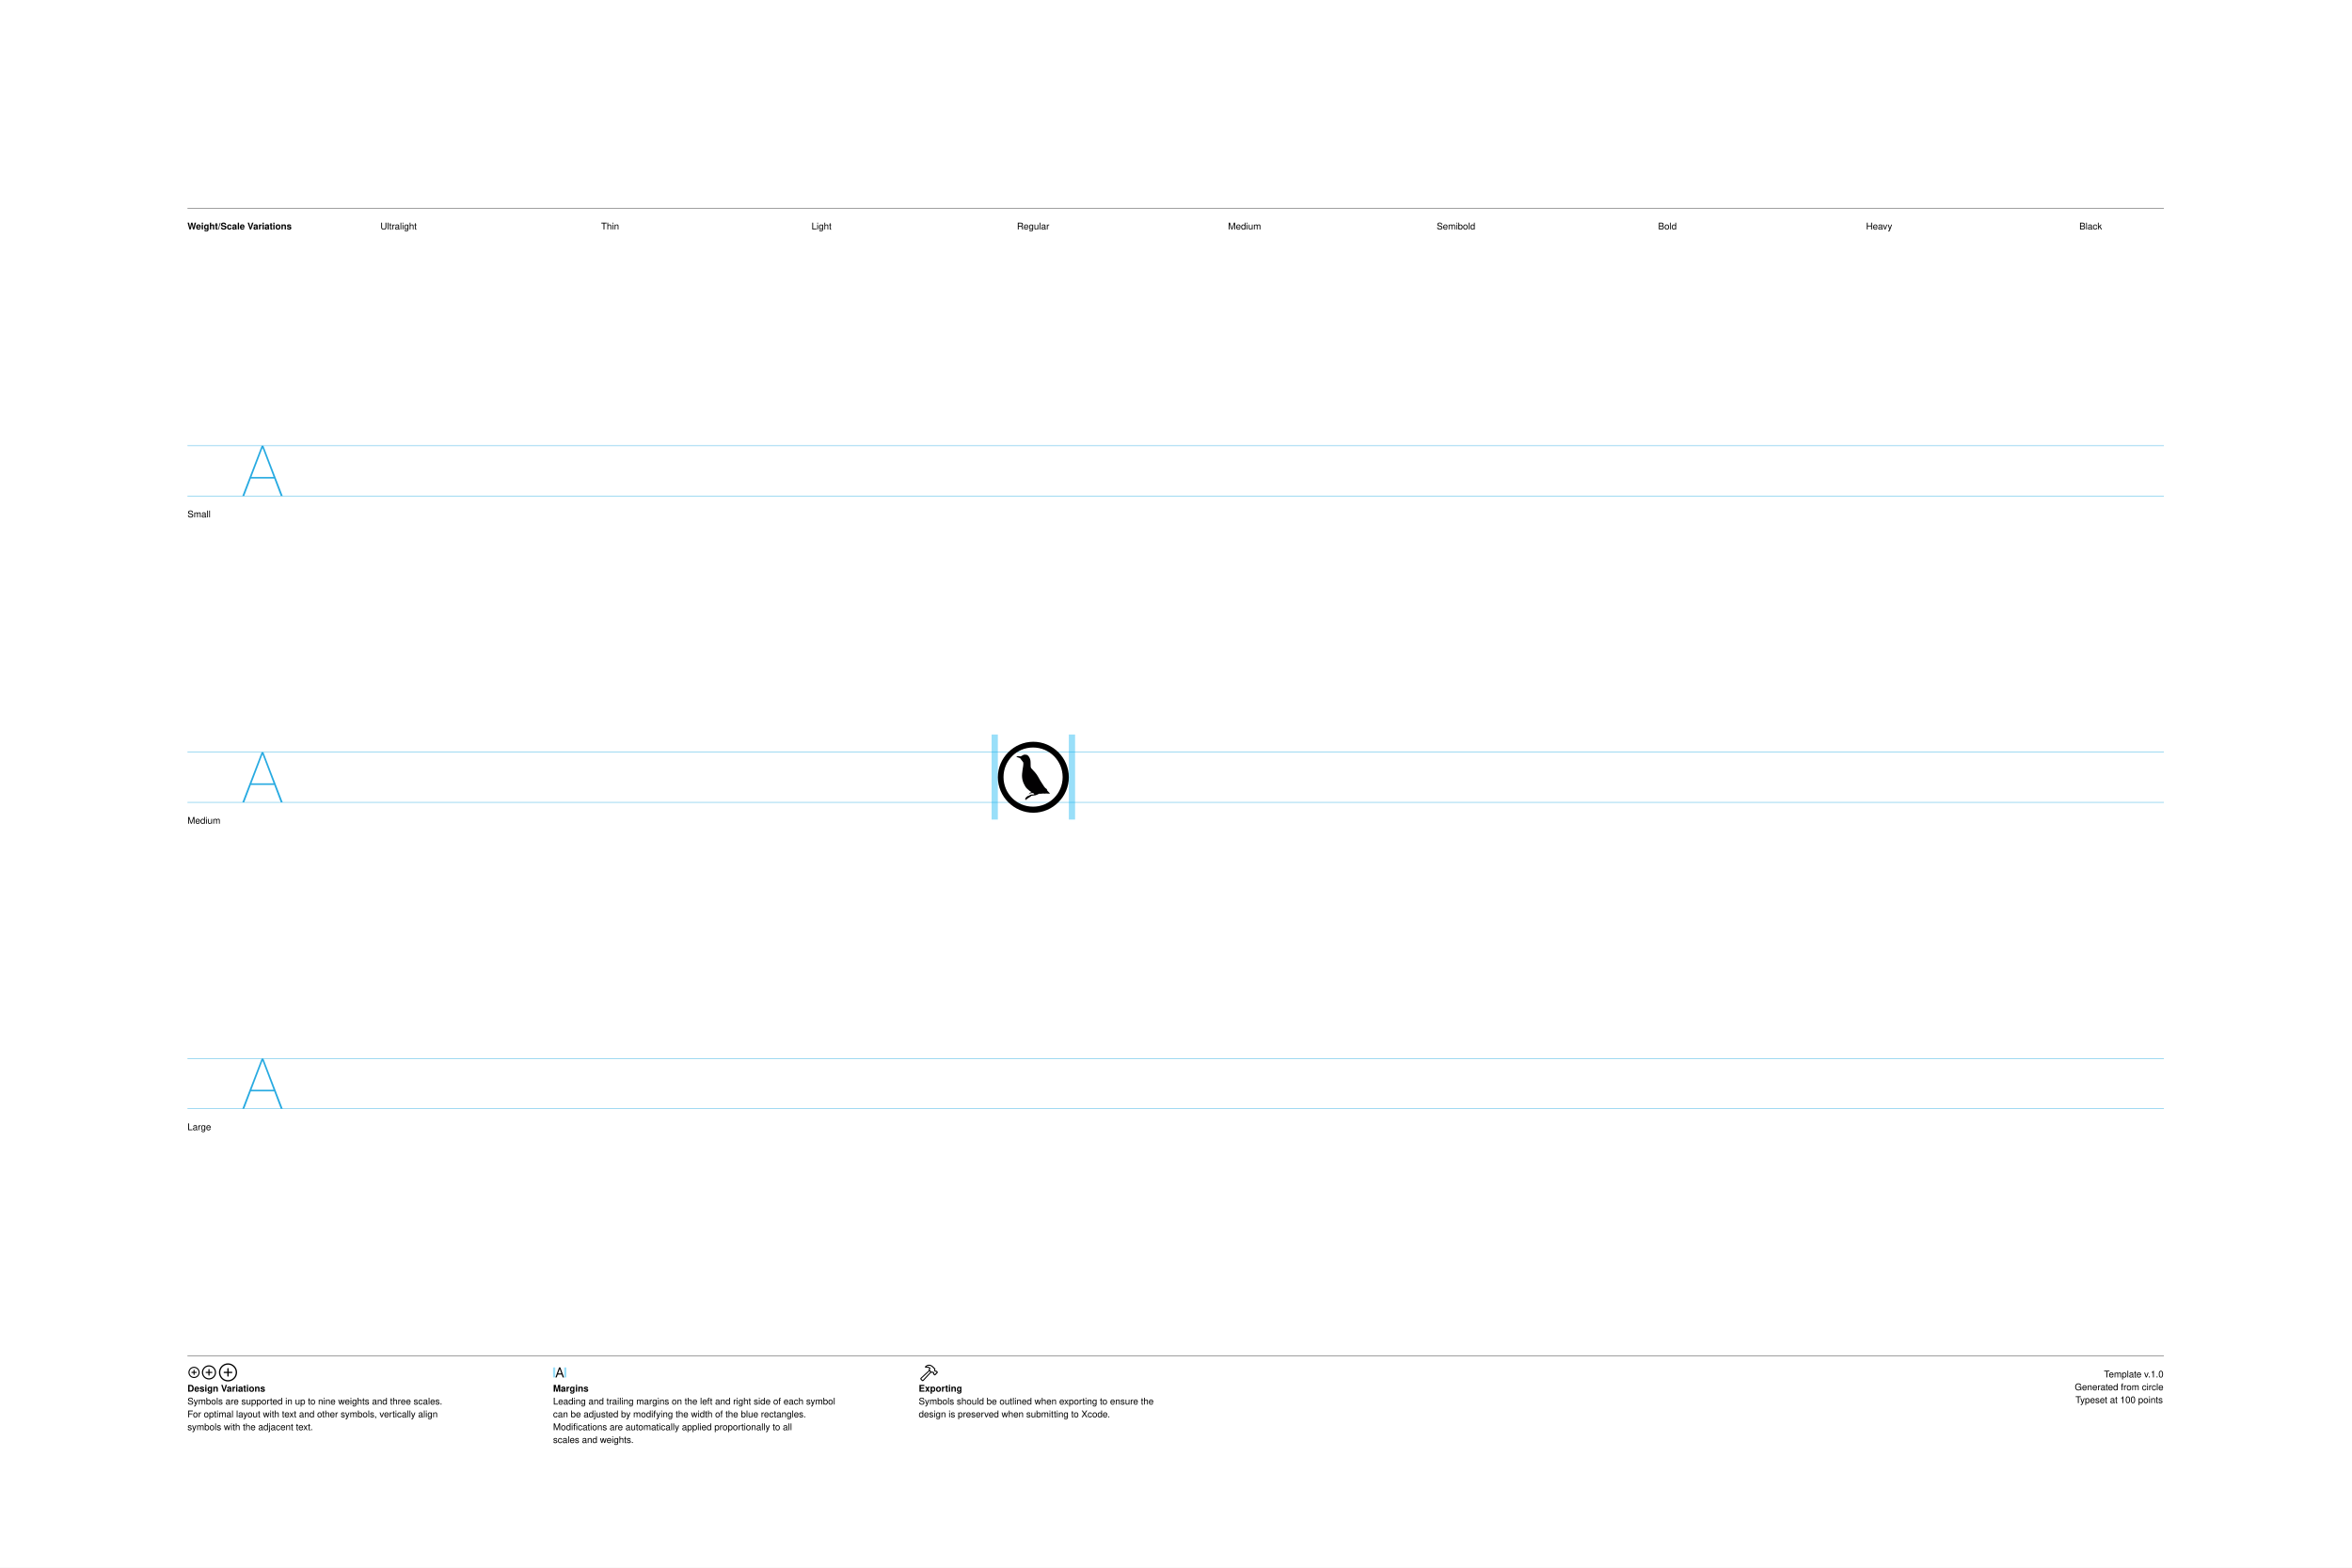
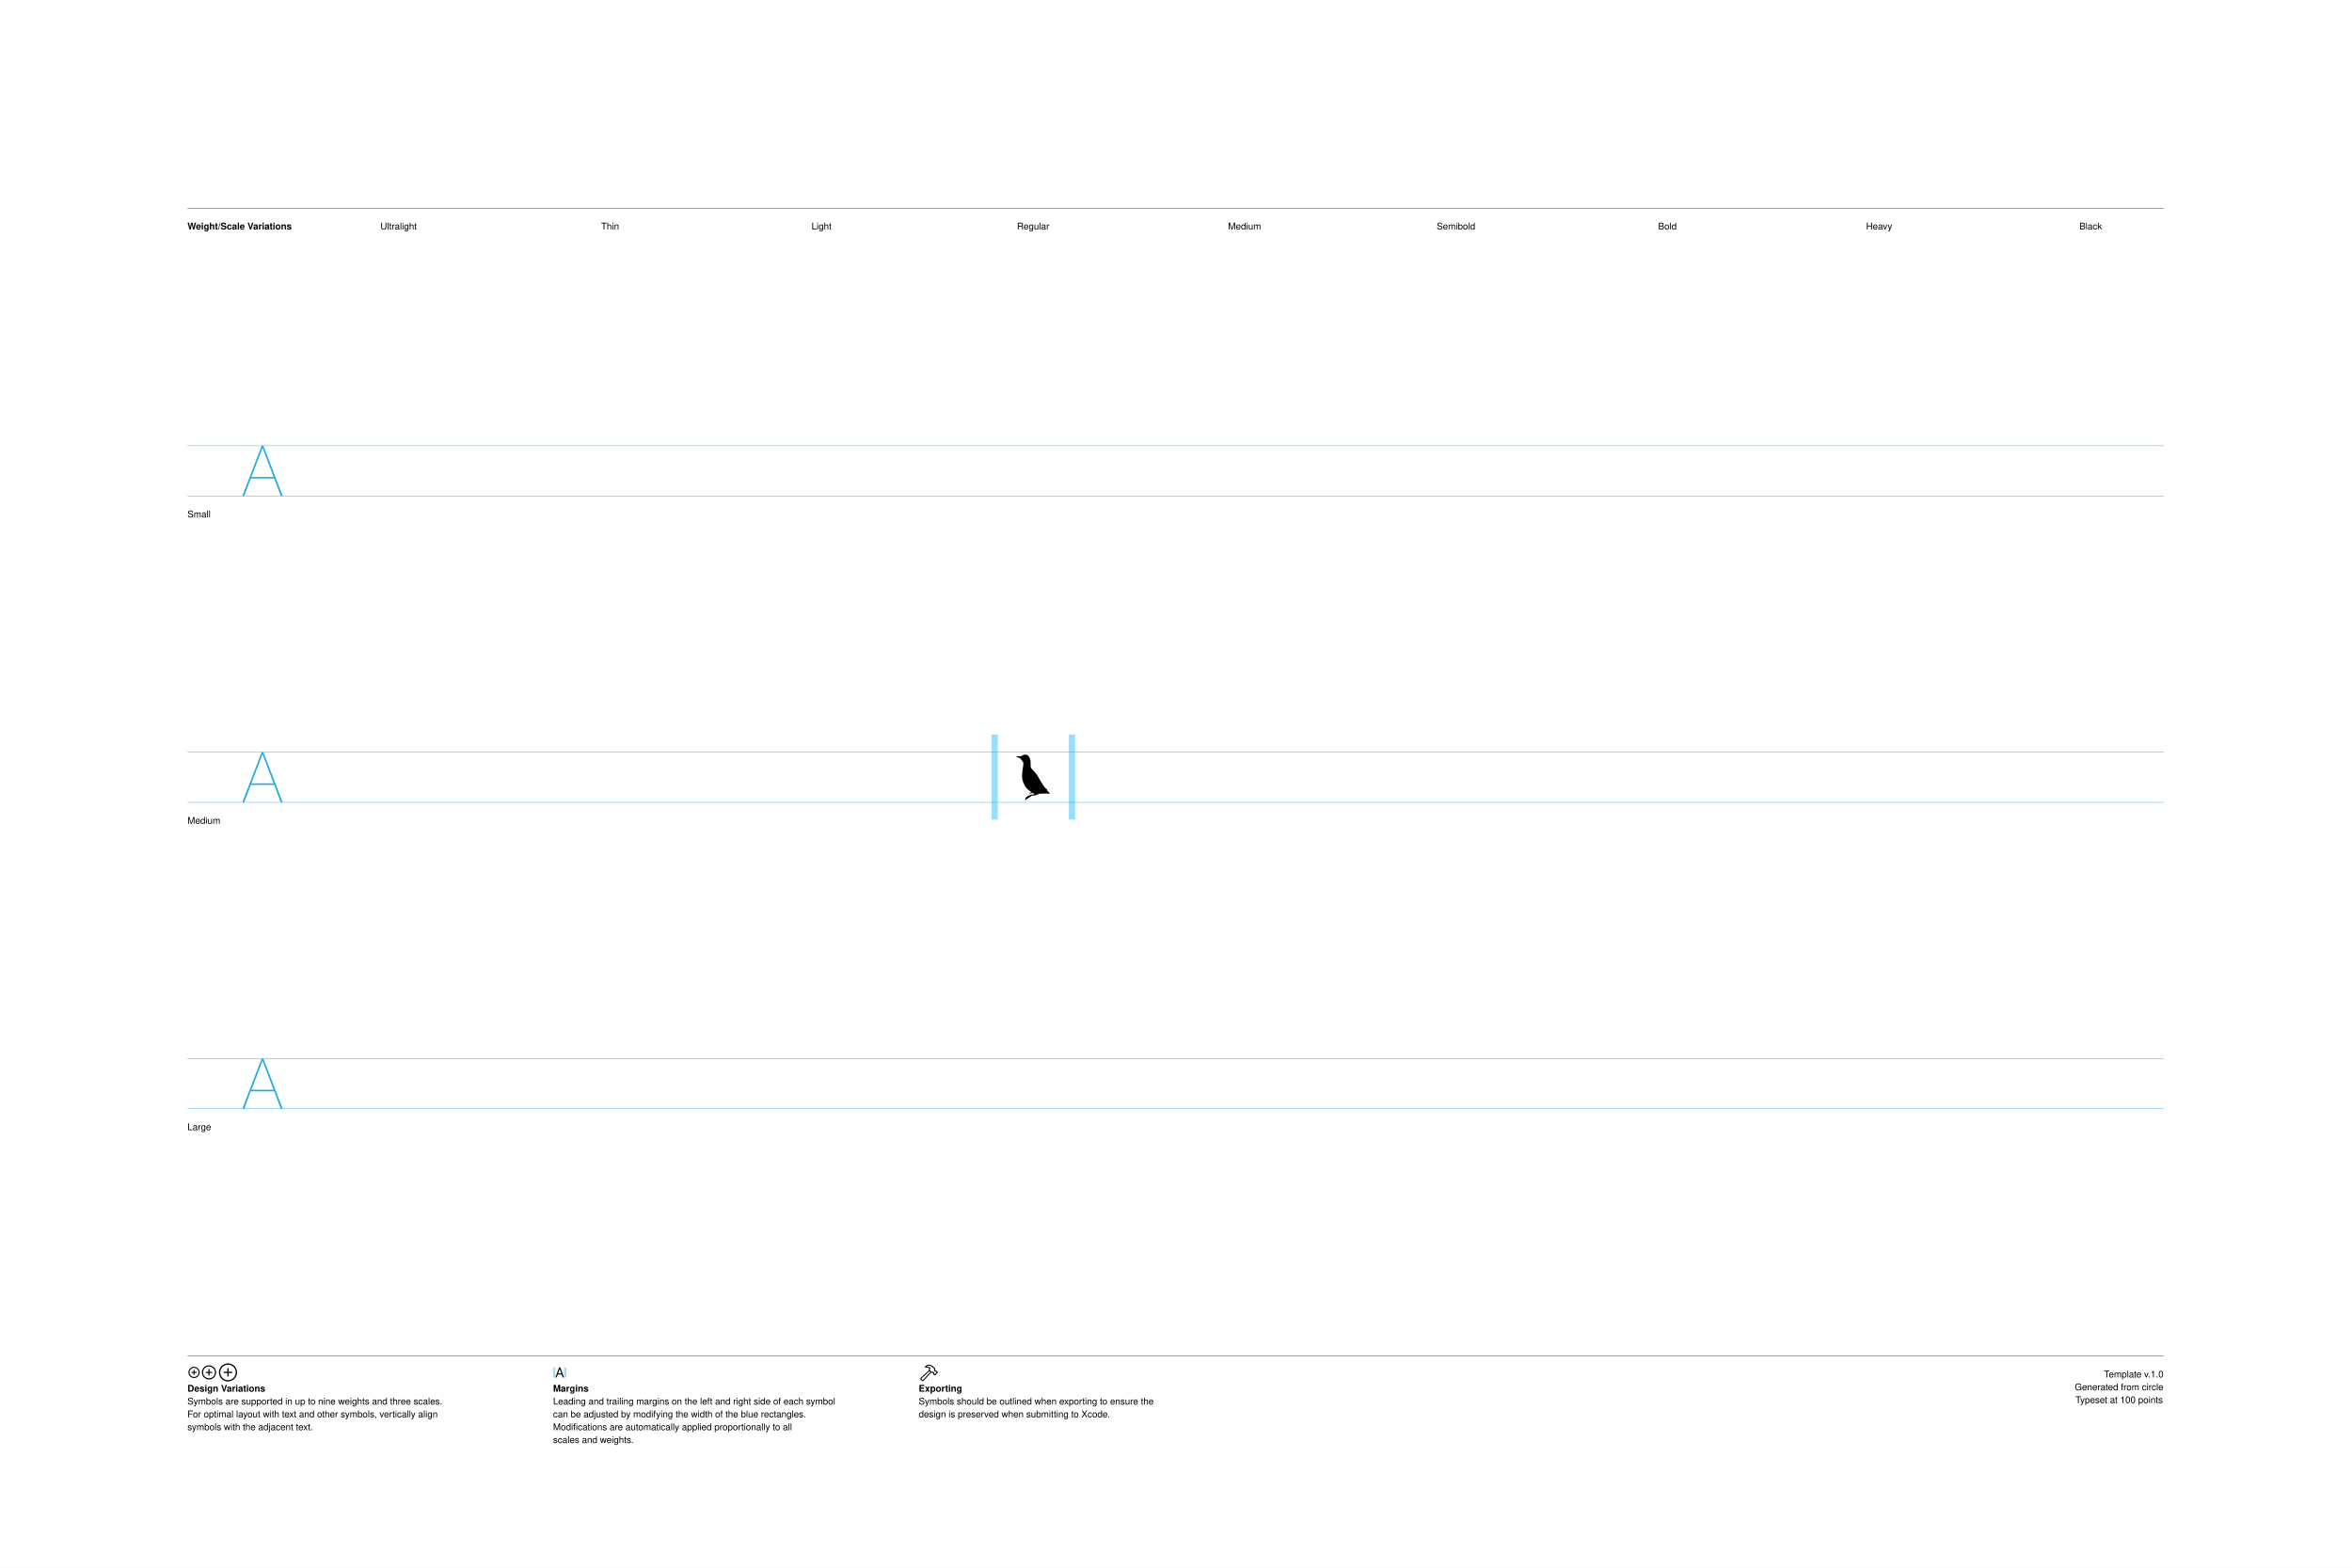
<svg xmlns="http://www.w3.org/2000/svg" width="3300px" height="2200px" viewBox="0 0 3300 2200" version="1.1">
  <g id="Page-1" stroke="none" stroke-width="1" fill="none" fill-rule="evenodd">
    <g id="filter">
      <g id="Notes">
        <rect id="artboard" fill="#FFFFFF" fill-rule="nonzero" x="0" y="0" width="3300" height="2200" />
        <line x1="263" y1="292" x2="3036" y2="292" id="Path" stroke="#000000" stroke-width="0.5" />
        <text id="Weight/Scale-Variations" fill="#000000" font-family="Helvetica-Bold, Helvetica" font-size="13" font-weight="bold">
          <tspan x="263" y="322">Weight/Scale Variations</tspan>
        </text>
        <text id="Ultralight" fill="#000000" font-family="Helvetica" font-size="13" font-weight="normal">
          <tspan x="533.711" y="322">Ultralight</tspan>
        </text>
        <text id="Thin" fill="#000000" font-family="Helvetica" font-size="13" font-weight="normal">
          <tspan x="843.422" y="322">Thin</tspan>
        </text>
        <text id="Light" fill="#000000" font-family="Helvetica" font-size="13" font-weight="normal">
          <tspan x="1138.63" y="322">Light</tspan>
        </text>
        <text id="Regular" fill="#000000" font-family="Helvetica" font-size="13" font-weight="normal">
          <tspan x="1426.84" y="322">Regular</tspan>
        </text>
        <text id="Medium" fill="#000000" font-family="Helvetica" font-size="13" font-weight="normal">
          <tspan x="1723.06" y="322">Medium</tspan>
        </text>
        <text id="Semibold" fill="#000000" font-family="Helvetica" font-size="13" font-weight="normal">
          <tspan x="2015.77" y="322">Semibold</tspan>
        </text>
        <text id="Bold" fill="#000000" font-family="Helvetica" font-size="13" font-weight="normal">
          <tspan x="2326.48" y="322">Bold</tspan>
        </text>
        <text id="Heavy" fill="#000000" font-family="Helvetica" font-size="13" font-weight="normal">
          <tspan x="2618.19" y="322">Heavy</tspan>
        </text>
        <text id="Black" fill="#000000" font-family="Helvetica" font-size="13" font-weight="normal">
          <tspan x="2917.4" y="322">Black</tspan>
        </text>
        <line x1="263" y1="1903" x2="3036" y2="1903" id="Path" stroke="#000000" stroke-width="0.5" />
        <g id="Group" transform="translate(264, 1918)" fill="#000000" fill-rule="nonzero">
          <path d="M8.248,15.83 C12.555,15.83 16.139,12.256 16.139,7.949 C16.139,3.643 12.545,0.068 8.238,0.068 C3.941,0.068 0.367,3.643 0.367,7.949 C0.367,12.256 3.951,15.83 8.248,15.83 Z M8.248,14.346 C4.703,14.346 1.871,11.504 1.871,7.949 C1.871,4.394 4.693,1.553 8.238,1.553 C11.793,1.553 14.635,4.394 14.645,7.949 C14.654,11.504 11.803,14.346 8.248,14.346 Z M8.229,11.572 C8.697,11.572 8.971,11.26 8.971,10.742 L8.971,8.682 L11.197,8.682 C11.695,8.682 12.037,8.428 12.037,7.959 C12.037,7.48 11.715,7.217 11.197,7.217 L8.971,7.217 L8.971,4.99 C8.971,4.473 8.697,4.15 8.229,4.15 C7.76,4.15 7.506,4.492 7.506,4.99 L7.506,7.217 L5.299,7.217 C4.781,7.217 4.449,7.48 4.449,7.959 C4.449,8.428 4.801,8.682 5.299,8.682 L7.506,8.682 L7.506,10.742 C7.506,11.24 7.76,11.572 8.229,11.572 Z" id="Shape" />
        </g>
        <g id="Group" transform="translate(282.506, 1915)" fill="#000000" fill-rule="nonzero">
          <path d="M10.709,20.91 C16.158,20.91 20.67,16.398 20.67,10.949 C20.67,5.51 16.148,0.988 10.699,0.988 C5.26,0.988 0.748,5.51 0.748,10.949 C0.748,16.398 5.27,20.91 10.709,20.91 Z M10.709,19.25 C6.1,19.25 2.418,15.559 2.418,10.949 C2.418,6.35 6.09,2.648 10.699,2.648 C15.309,2.648 19,6.35 19.01,10.949 C19.02,15.559 15.318,19.25 10.709,19.25 Z M10.69,15.588 C11.207,15.588 11.52,15.227 11.52,14.66 L11.52,11.77 L14.576,11.77 C15.123,11.77 15.504,11.486 15.504,10.969 C15.504,10.441 15.143,10.139 14.576,10.139 L11.52,10.139 L11.52,7.072 C11.52,6.496 11.207,6.144 10.69,6.144 C10.172,6.144 9.879,6.516 9.879,7.072 L9.879,10.139 L6.832,10.139 C6.266,10.139 5.895,10.441 5.895,10.969 C5.895,11.486 6.285,11.77 6.832,11.77 L9.879,11.77 L9.879,14.66 C9.879,15.207 10.172,15.588 10.69,15.588 Z" id="Shape" />
        </g>
        <g id="Group" transform="translate(306.924, 1913)" fill="#000000" fill-rule="nonzero">
          <path d="M12.971,25.674 C19.934,25.674 25.695,19.922 25.695,12.959 C25.695,5.996 19.924,0.244 12.961,0.244 C6.008,0.244 0.256,5.996 0.256,12.959 C0.256,19.922 6.018,25.674 12.971,25.674 Z M12.971,23.857 C6.936,23.857 2.082,18.994 2.082,12.959 C2.082,6.924 6.926,2.061 12.961,2.061 C19.006,2.061 23.859,6.924 23.869,12.959 C23.879,18.994 19.016,23.857 12.971,23.857 Z M12.951,18.936 C13.518,18.936 13.869,18.545 13.869,17.939 L13.869,13.867 L18.107,13.867 C18.693,13.867 19.113,13.535 19.113,12.979 C19.113,12.402 18.723,12.061 18.107,12.061 L13.869,12.061 L13.869,7.812 C13.869,7.197 13.518,6.807 12.951,6.807 C12.385,6.807 12.062,7.217 12.062,7.812 L12.062,12.061 L7.834,12.061 C7.219,12.061 6.809,12.402 6.809,12.979 C6.809,13.535 7.238,13.867 7.834,13.867 L12.062,13.867 L12.062,17.939 C12.062,18.525 12.385,18.936 12.951,18.936 Z" id="Shape" />
        </g>
        <text id="Design-Variations" fill="#000000" font-family="Helvetica-Bold, Helvetica" font-size="13" font-weight="bold">
          <tspan x="263" y="1953">Design Variations</tspan>
        </text>
        <text id="Symbols-are-supported-in-up-to-nine-weights-and-three-scales." fill="#000000" font-family="Helvetica" font-size="13" font-weight="normal">
          <tspan x="263" y="1971">Symbols are supported in up to nine weights and three scales.</tspan>
        </text>
        <text id="For-optimal-layout-with-text-and-other-symbols,-vertically-align" fill="#000000" font-family="Helvetica" font-size="13" font-weight="normal">
          <tspan x="263" y="1989">For optimal layout with text and other symbols, vertically align</tspan>
        </text>
        <text id="symbols-with-the-adjacent-text." fill="#000000" font-family="Helvetica" font-size="13" font-weight="normal">
          <tspan x="263" y="2007">symbols with the adjacent text.</tspan>
        </text>
        <rect id="Rectangle" fill="#00AEEF" fill-rule="nonzero" opacity="0.4" x="776" y="1919" width="3" height="14" />
        <g id="Group" transform="translate(779, 1918)" fill="#000000" fill-rule="nonzero">
          <path d="M10.527,15 L12.373,15 L7.178,0.908 L5.439,0.908 L0.244,15 L2.09,15 L3.506,10.967 L9.111,10.967 L10.527,15 Z M6.279,3.047 L6.338,3.047 L8.594,9.473 L4.023,9.473 L6.279,3.047 Z" id="Shape" />
        </g>
        <rect id="Rectangle" fill="#00AEEF" fill-rule="nonzero" opacity="0.4" x="791.617" y="1919" width="3" height="14" />
        <text id="Margins" fill="#000000" font-family="Helvetica-Bold, Helvetica" font-size="13" font-weight="bold">
          <tspan x="776" y="1953">Margins</tspan>
        </text>
        <text id="Leading-and-trailing-margins-on-the-left-and-right-side-of-each-symbol" fill="#000000" font-family="Helvetica" font-size="13" font-weight="normal">
          <tspan x="776" y="1971">Leading and trailing margins on the left and right side of each symbol</tspan>
        </text>
        <text id="can-be-adjusted-by-modifying-the-width-of-the-blue-rectangles." fill="#000000" font-family="Helvetica" font-size="13" font-weight="normal">
          <tspan x="776" y="1989">can be adjusted by modifying the width of the blue rectangles.</tspan>
        </text>
        <text id="Modifications-are-automatically-applied-proportionally-to-all" fill="#000000" font-family="Helvetica" font-size="13" font-weight="normal">
          <tspan x="776" y="2007">Modifications are automatically applied proportionally to all</tspan>
        </text>
        <text id="scales-and-weights." fill="#000000" font-family="Helvetica" font-size="13" font-weight="normal">
          <tspan x="776" y="2025">scales and weights.</tspan>
        </text>
        <g id="Group" transform="translate(1291, 1915)" fill="#000000" fill-rule="nonzero">
          <path d="M0.832,21.115 L2.375,22.658 C3.225,23.488 4.191,23.42 5.061,22.463 L15.275,11.34 C15.705,11.633 16.096,11.623 16.564,11.525 L17.609,11.311 L18.303,12.004 L18.254,12.521 C18.186,13.049 18.352,13.469 18.85,13.967 L19.66,14.777 C20.168,15.285 20.822,15.314 21.301,14.836 L24.553,11.584 C25.031,11.105 25.012,10.451 24.504,9.943 L23.684,9.123 C23.186,8.625 22.775,8.449 22.238,8.527 L21.711,8.586 L21.057,7.922 L21.34,6.779 C21.486,6.213 21.34,5.744 20.715,5.139 L18.303,2.746 C14.758,-0.779 10.227,-0.672 7.111,2.463 C6.691,2.893 6.643,3.478 6.916,3.908 C7.15,4.279 7.629,4.504 8.273,4.338 C9.787,3.957 11.301,4.074 12.785,5.08 L12.16,6.662 C11.926,7.248 11.945,7.727 12.18,8.166 L1.018,18.439 C0.08,19.309 -0.027,20.256 0.832,21.115 Z M8.674,2.853 C11.34,0.861 14.65,1.174 17.053,3.586 L19.68,6.193 C19.914,6.428 19.943,6.613 19.885,6.906 L19.504,8.469 L21.076,10.041 L22.043,9.953 C22.326,9.924 22.414,9.943 22.639,10.168 L23.264,10.793 L20.51,13.537 L19.885,12.922 C19.66,12.697 19.641,12.6 19.67,12.316 L19.758,11.359 L18.195,9.797 L16.574,10.109 C16.291,10.168 16.145,10.168 15.91,9.924 L13.732,7.746 C13.508,7.512 13.479,7.375 13.605,7.053 L14.553,4.777 C12.951,3.244 10.842,2.394 8.801,3.049 C8.713,3.078 8.645,3.059 8.615,3.019 C8.586,2.971 8.586,2.922 8.674,2.853 Z M2.102,20.412 C1.613,19.914 1.789,19.611 2.121,19.309 L13.078,9.191 L14.309,10.422 L4.152,21.35 C3.85,21.682 3.469,21.779 3.068,21.379 L2.102,20.412 Z" id="Shape" />
        </g>
        <text id="Exporting" fill="#000000" font-family="Helvetica-Bold, Helvetica" font-size="13" font-weight="bold">
          <tspan x="1289" y="1953">Exporting</tspan>
        </text>
        <text id="Symbols-should-be-outlined-when-exporting-to-ensure-the" fill="#000000" font-family="Helvetica" font-size="13" font-weight="normal">
          <tspan x="1289" y="1971">Symbols should be outlined when exporting to ensure the</tspan>
        </text>
        <text id="design-is-preserved-when-submitting-to-Xcode." fill="#000000" font-family="Helvetica" font-size="13" font-weight="normal">
          <tspan x="1289" y="1989">design is preserved when submitting to Xcode.</tspan>
        </text>
        <text id="Template-v.1.0" fill="#000000" font-family="Helvetica" font-size="13" font-weight="normal">
          <tspan x="2952" y="1933">Template v.1.0</tspan>
        </text>
        <text id="Generated-from-circle" fill="#000000" font-family="Helvetica" font-size="13" font-weight="normal">
          <tspan x="2911" y="1951">Generated from circle</tspan>
        </text>
        <text id="Typeset-at-100-points" fill="#000000" font-family="Helvetica" font-size="13" font-weight="normal">
          <tspan x="2912" y="1969">Typeset at 100 points</tspan>
        </text>
        <text id="Small" fill="#000000" font-family="Helvetica" font-size="13" font-weight="normal">
          <tspan x="263" y="726">Small</tspan>
        </text>
        <text id="Medium" fill="#000000" font-family="Helvetica" font-size="13" font-weight="normal">
          <tspan x="263" y="1156">Medium</tspan>
        </text>
        <text id="Large" fill="#000000" font-family="Helvetica" font-size="13" font-weight="normal">
          <tspan x="263" y="1586">Large</tspan>
        </text>
      </g>
      <g id="Guides" transform="translate(263, 625)">
        <g id="H-reference" transform="translate(76, 0)" fill="#27AAE1" fill-rule="nonzero">
          <path d="M54.932,71 L57.666,71 L30.566,0.541 L28.076,0.541 L0.977,71 L3.662,71 L12.94,46.537 L45.703,46.537 L54.932,71 Z M29.199,3.91 L29.443,3.91 L44.824,44.291 L13.818,44.291 L29.199,3.91 Z" id="Shape" />
        </g>
        <line x1="0" y1="71" x2="2773" y2="71" id="Baseline-S" stroke="#27AAE1" stroke-width="0.577" />
        <line x1="0" y1="0.541" x2="2773" y2="0.541" id="Capline-S" stroke="#27AAE1" stroke-width="0.577" />
        <g id="H-reference" transform="translate(76, 430)" fill="#27AAE1" fill-rule="nonzero">
          <path d="M54.932,71 L57.666,71 L30.566,0.541 L28.076,0.541 L0.977,71 L3.662,71 L12.94,46.537 L45.703,46.537 L54.932,71 Z M29.199,3.91 L29.443,3.91 L44.824,44.291 L13.818,44.291 L29.199,3.91 Z" id="Shape" />
        </g>
        <line x1="0" y1="501" x2="2773" y2="501" id="Baseline-M" stroke="#27AAE1" stroke-width="0.577" />
        <line x1="0" y1="430.54" x2="2773" y2="430.54" id="Capline-M" stroke="#27AAE1" stroke-width="0.577" />
        <g id="H-reference" transform="translate(76, 860)" fill="#27AAE1" fill-rule="nonzero">
          <path d="M54.932,71 L57.666,71 L30.566,0.541 L28.076,0.541 L0.977,71 L3.662,71 L12.94,46.537 L45.703,46.537 L54.932,71 Z M29.199,3.91 L29.443,3.91 L44.824,44.291 L13.818,44.291 L29.199,3.91 Z" id="Shape" />
        </g>
        <line x1="0" y1="931" x2="2773" y2="931" id="Baseline-L" stroke="#27AAE1" stroke-width="0.577" />
        <line x1="0" y1="860.54" x2="2773" y2="860.54" id="Capline-L" stroke="#27AAE1" stroke-width="0.577" />
        <rect id="left-margin" fill="#00AEEF" fill-rule="nonzero" opacity="0.4" x="1128.3" y="405.79" width="8.74" height="119.336" />
        <rect id="right-margin" fill="#00AEEF" fill-rule="nonzero" opacity="0.4" x="1236.65" y="405.79" width="8.74" height="119.336" />
      </g>
      <g id="Symbols" transform="translate(1399, 1040)" fill-rule="nonzero">
        <g id="Regular-M" transform="translate(0.3, 0)">
-           <path d="M50.545,100.551 C77.791,100.551 100.35,77.992 100.35,50.746 C100.35,23.549 77.742,0.941 50.496,0.941 C23.299,0.941 0.74,23.549 0.74,50.746 C0.74,77.992 23.348,100.551 50.545,100.551 Z M50.155,92.008 C27.108,92.008 8.7,73.551 8.7,50.504 C8.7,27.506 27.059,9 50.106,9 C73.153,9 91.61,27.506 91.659,50.504 C91.708,73.551 73.202,92.008 50.155,92.008 Z" id="Shape" fill="#000000" />
          <path d="M39.885,19.088 C40.981,19.148 43.06,19.357 44.87,22.729 C46.677,26.109 46.656,28.049 46.697,31.368 C46.737,34.684 46.656,36.716 47.476,37.967 C48.296,39.226 52.689,43.23 55.189,46.815 C57.694,50.4 59.776,54.971 62.533,59.035 C65.37,63.429 66.402,65.07 67.368,65.875 C69.535,67.102 70.104,68.418 70.079,69.464 C71.216,70.631 73.027,72.663 73.51,73.049 C73.993,73.44 73.404,73.468 73.404,73.468 C73.737,74.067 72.393,73.737 72.393,73.737 C72.182,74.007 71.135,73.556 71.135,73.556 C70.753,73.886 69.349,73.617 69.349,73.617 C68.765,73.596 68.182,73.546 67.603,73.468 C68.021,74.035 67.81,73.886 65.707,73.649 C64.173,73.919 63.036,73.528 62.407,73.528 C62.975,74.212 61.879,73.919 61.648,73.919 L58.157,73.919 C58.705,74.426 58.453,74.546 57.946,74.514 C57.442,74.486 56.647,74.514 56.647,74.514 C56.919,74.904 55.928,74.876 55.928,74.876 C56.813,75.383 55.888,75.291 55.888,75.291 C56.009,75.592 55.023,75.291 55.023,75.291 C54.917,75.979 54.016,75.802 54.016,75.802 C53.322,76.397 52.628,76.043 50.777,76.365 C48.926,76.695 47.602,76.848 47.602,76.848 C47.014,77.95 46.214,77.982 45.877,78.28 C45.329,78.908 44.448,79.294 44.448,79.294 C43.311,80.34 42.471,80.461 42.471,80.461 C40.746,81.893 40.494,82.344 40.283,82.521 C40.072,82.702 39.735,82.433 39.735,82.433 C39.402,82.582 39.422,83 39.422,83 C39.276,82.316 39.95,81.688 39.95,81.688 C39.95,81.688 39.926,81.568 39.589,81.387 C39.252,81.205 38.813,81.205 38.789,81.716 C38.602,80.88 39.211,80.521 39.439,80.401 C39.633,79.415 40.137,79.145 40.222,79.145 C41.144,78.192 42.617,77.053 43.104,76.876 C43.583,76.695 44.282,76.695 44.866,76.365 C46.53,75.142 46.53,75.23 47.959,75.077 C49.388,74.933 50.842,74.993 51.41,74.784 C51.974,74.574 51.763,74.156 51.763,74.156 C51.641,74.124 50.566,72.989 50.042,72.868 C47.476,72.957 46.888,73.138 46.129,73.496 C45.374,73.858 44.046,74.904 44.046,74.904 C44.152,74.244 45.057,73.645 45.057,73.645 C45.832,72.45 46.023,72.273 46.632,72.213 C47.241,72.152 48.191,71.706 48.191,71.706 C44.781,69.79 44.026,68.716 43.417,68.237 C41.123,66.447 39.548,64.624 38.054,61.457 C36.317,58.408 35.215,55.043 34.815,51.563 C34.372,47.922 34.9,44.039 35.509,39.762 C36.118,35.492 36.605,34.024 36.564,31.815 C36.52,29.602 36.329,29.481 35.363,28.499 C34.397,27.513 32.757,24.91 32.123,24.254 C31.494,23.598 30.256,23.45 28.657,22.846 C27.057,22.251 26.806,22.311 26.7,22.073 C27.585,21.204 28.697,21.088 29.728,21.116 C30.759,21.204 32.274,21.623 32.903,21.418 C33.536,21.208 35.448,20.07 36.459,19.474 C37.466,18.879 38.98,18.967 39.885,19.088 Z" id="Path" fill="#020102" />
        </g>
      </g>
    </g>
  </g>
</svg>
